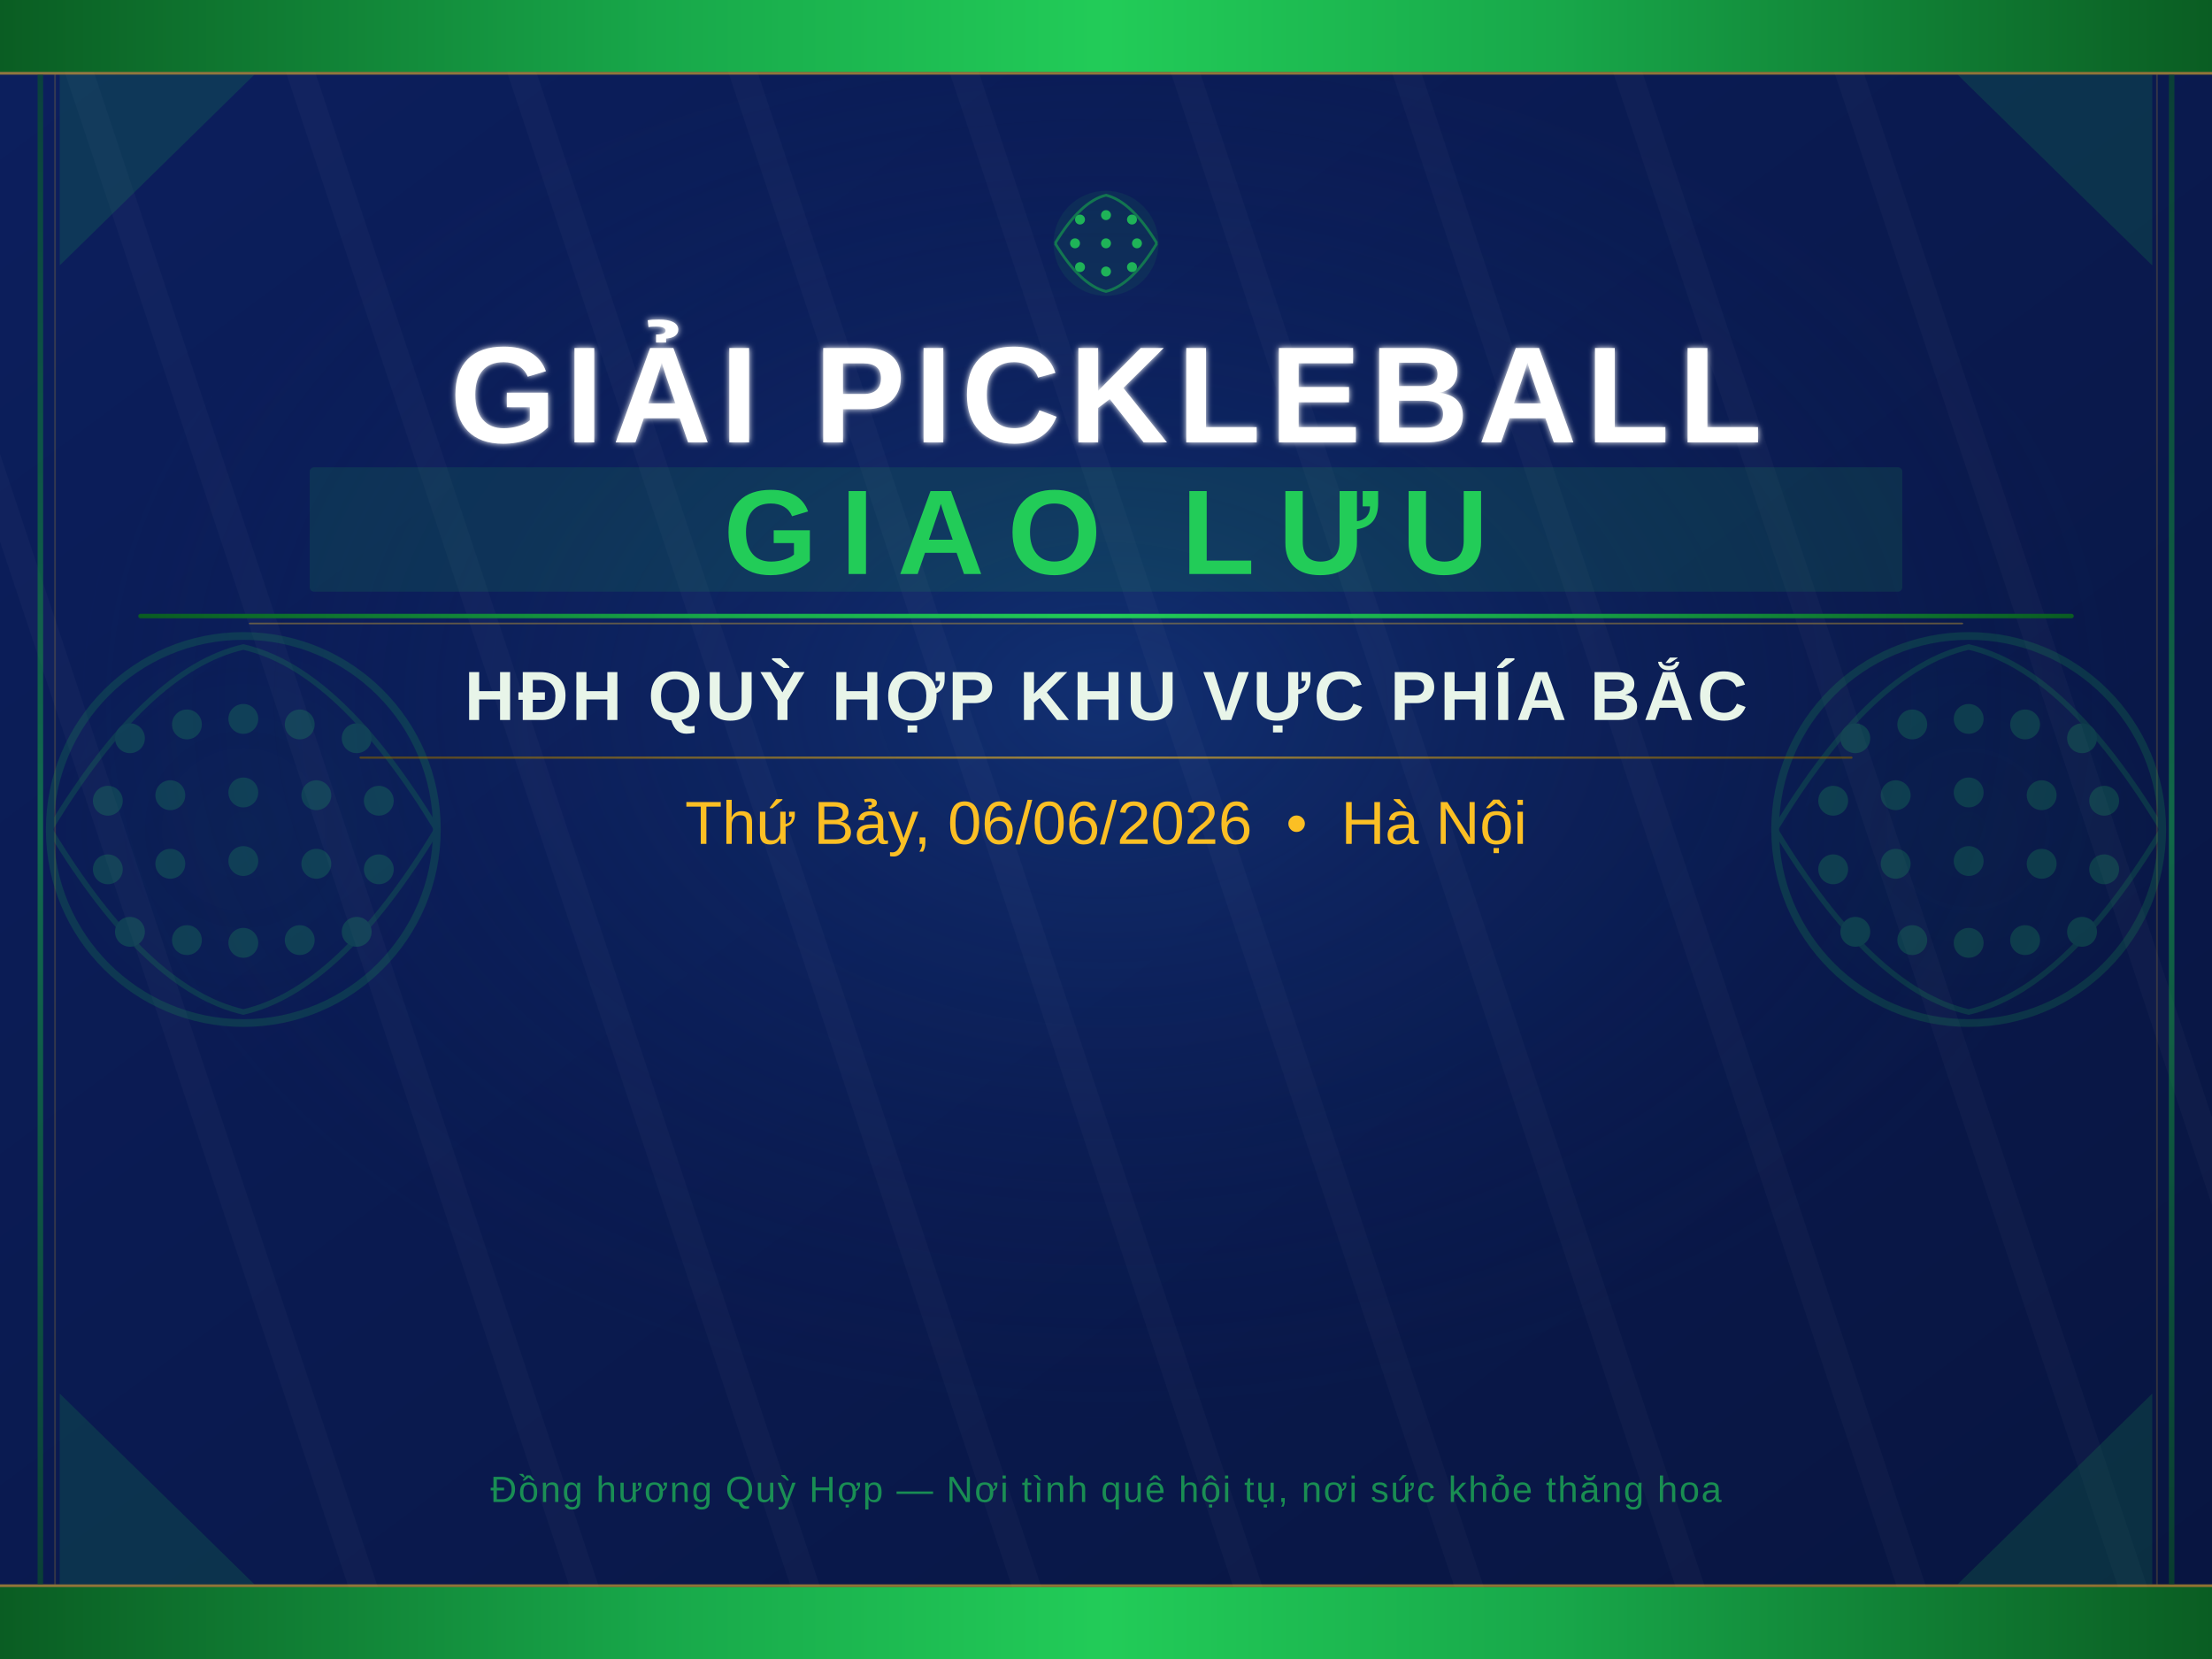
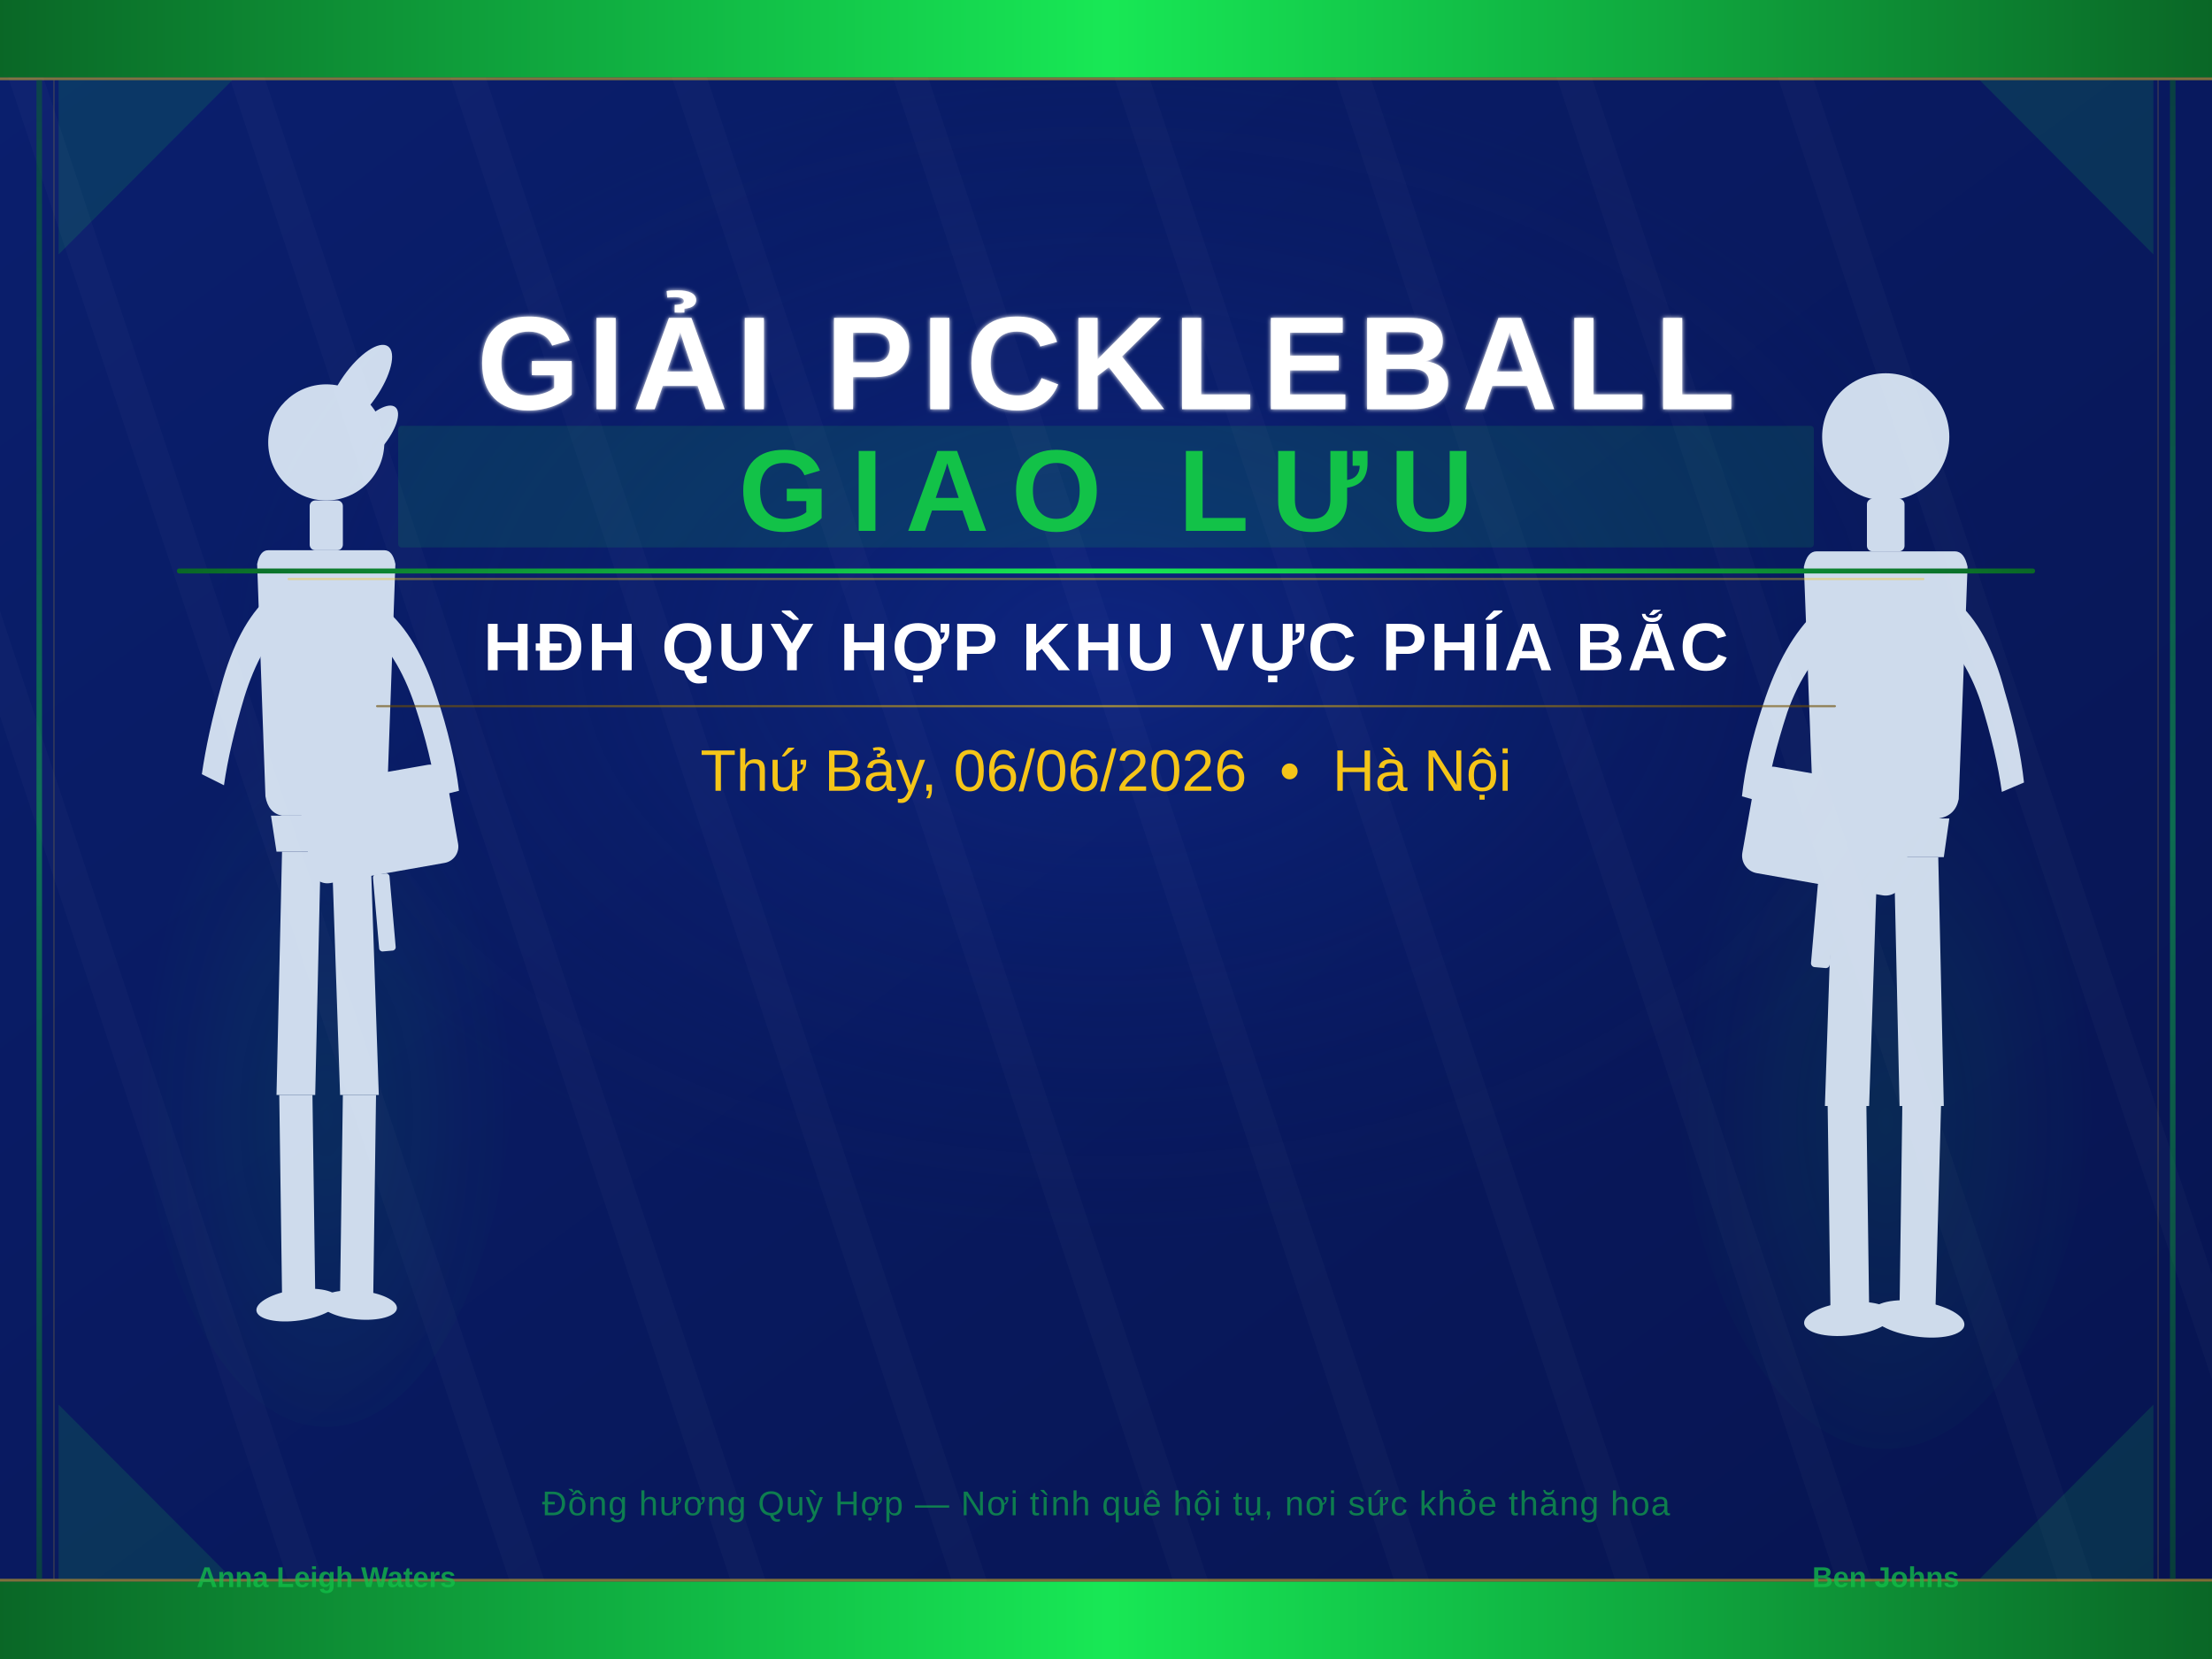
<svg xmlns="http://www.w3.org/2000/svg" viewBox="0 0 4000 3000" width="4000" height="3000">
  <defs>
    <linearGradient id="bgGrad" x1="0%" y1="0%" x2="100%" y2="100%">
-       <stop offset="0%" stop-color="#0c1f5e" />
-       <stop offset="100%" stop-color="#081540" />
+       <stop offset="0%" stop-color="#0a1f6e" />
+       <stop offset="100%" stop-color="#071450" />
    </linearGradient>
    <linearGradient id="greenH" x1="0%" y1="0%" x2="100%" y2="0%">
-       <stop offset="0%" stop-color="#0a5c22" />
-       <stop offset="30%" stop-color="#18a84a" />
-       <stop offset="50%" stop-color="#22cc58" />
-       <stop offset="70%" stop-color="#18a84a" />
-       <stop offset="100%" stop-color="#0a5c22" />
+       <stop offset="0%" stop-color="#0a6626" />
+       <stop offset="35%" stop-color="#12c248" />
+       <stop offset="50%" stop-color="#18e855" />
+       <stop offset="65%" stop-color="#12c248" />
+       <stop offset="100%" stop-color="#0a6626" />
    </linearGradient>
    <linearGradient id="greenV" x1="0%" y1="0%" x2="0%" y2="100%">
-       <stop offset="0%" stop-color="#0a5c22" />
-       <stop offset="50%" stop-color="#18a84a" />
-       <stop offset="100%" stop-color="#0a5c22" />
+       <stop offset="0%" stop-color="#0a6626" />
+       <stop offset="50%" stop-color="#12c248" />
+       <stop offset="100%" stop-color="#0a6626" />
    </linearGradient>
    <linearGradient id="goldH" x1="0%" y1="0%" x2="100%" y2="0%">
-       <stop offset="0%" stop-color="#7d5a00" />
-       <stop offset="50%" stop-color="#fbbf24" />
-       <stop offset="100%" stop-color="#7d5a00" />
+       <stop offset="0%" stop-color="#6b4a00" />
+       <stop offset="50%" stop-color="#f5c518" />
+       <stop offset="100%" stop-color="#6b4a00" />
    </linearGradient>
-     <radialGradient id="centerGlow" cx="50%" cy="45%" r="50%">
-       <stop offset="0%" stop-color="#1a4a9a" stop-opacity="0.45" />
-       <stop offset="100%" stop-color="#0c1f5e" stop-opacity="0" />
+     <radialGradient id="playerGlowL" cx="50%" cy="60%" r="50%">
+       <stop offset="0%" stop-color="#12c248" stop-opacity="0.12" />
+       <stop offset="100%" stop-color="#12c248" stop-opacity="0" />
    </radialGradient>
-     <radialGradient id="ballGlowG" cx="50%" cy="50%" r="50%">
-       <stop offset="0%" stop-color="#18a84a" stop-opacity="0.18" />
-       <stop offset="100%" stop-color="#18a84a" stop-opacity="0" />
+     <radialGradient id="playerGlowR" cx="50%" cy="60%" r="50%">
+       <stop offset="0%" stop-color="#12c248" stop-opacity="0.12" />
+       <stop offset="100%" stop-color="#12c248" stop-opacity="0" />
    </radialGradient>
-     <filter id="textGlow">
-       <feGaussianBlur stdDeviation="6" result="blur" />
+     <radialGradient id="centerGlow" cx="50%" cy="45%" r="45%">
+       <stop offset="0%" stop-color="#1435b0" stop-opacity="0.4" />
+       <stop offset="100%" stop-color="#0a1f6e" stop-opacity="0" />
+     </radialGradient>
+     <filter id="softGlow" x="-20%" y="-20%" width="140%" height="140%">
+       <feGaussianBlur stdDeviation="8" result="blur" />
+       <feMerge>
+         <feMergeNode in="blur" />
+         <feMergeNode in="SourceGraphic" />
+       </feMerge>
+     </filter>
+     <filter id="subtleGlow" x="-5%" y="-5%" width="110%" height="110%">
+       <feGaussianBlur stdDeviation="4" result="blur" />
      <feMerge>
        <feMergeNode in="blur" />
        <feMergeNode in="SourceGraphic" />
      </feMerge>
    </filter>
  </defs>
  <rect width="4000" height="3000" fill="url(#bgGrad)" />
-   <ellipse cx="2000" cy="1400" rx="1900" ry="1300" fill="url(#centerGlow)" />
-   <g opacity="0.025" stroke="#ffffff" stroke-width="50">
-     <line x1="-300" y1="0" x2="700" y2="3000" />
-     <line x1="100" y1="0" x2="1100" y2="3000" />
-     <line x1="500" y1="0" x2="1500" y2="3000" />
-     <line x1="900" y1="0" x2="1900" y2="3000" />
-     <line x1="1300" y1="0" x2="2300" y2="3000" />
-     <line x1="1700" y1="0" x2="2700" y2="3000" />
-     <line x1="2100" y1="0" x2="3100" y2="3000" />
-     <line x1="2500" y1="0" x2="3500" y2="3000" />
-     <line x1="2900" y1="0" x2="3900" y2="3000" />
-     <line x1="3300" y1="0" x2="4300" y2="3000" />
+   <ellipse cx="2000" cy="1300" rx="1800" ry="1200" fill="url(#centerGlow)" />
+   <g opacity="0.022" stroke="#ffffff" stroke-width="60">
+     <line x1="-400" y1="0" x2="600" y2="3000" />
+     <line x1="0" y1="0" x2="1000" y2="3000" />
+     <line x1="400" y1="0" x2="1400" y2="3000" />
+     <line x1="800" y1="0" x2="1800" y2="3000" />
+     <line x1="1200" y1="0" x2="2200" y2="3000" />
+     <line x1="1600" y1="0" x2="2600" y2="3000" />
+     <line x1="2000" y1="0" x2="3000" y2="3000" />
+     <line x1="2400" y1="0" x2="3400" y2="3000" />
+     <line x1="2800" y1="0" x2="3800" y2="3000" />
+     <line x1="3200" y1="0" x2="4200" y2="3000" />
  </g>
-   <rect x="0" y="0" width="4000" height="130" fill="url(#greenH)" />
-   <rect x="0" y="130" width="4000" height="5" fill="#fbbf24" opacity="0.55" />
-   <rect x="0" y="2870" width="4000" height="130" fill="url(#greenH)" />
-   <rect x="0" y="2865" width="4000" height="5" fill="#fbbf24" opacity="0.55" />
-   <rect x="68" y="135" width="10" height="2730" fill="url(#greenV)" opacity="0.55" />
-   <rect x="3922" y="135" width="10" height="2730" fill="url(#greenV)" opacity="0.55" />
-   <rect x="98" y="135" width="3" height="2730" fill="#fbbf24" opacity="0.18" />
-   <rect x="3899" y="135" width="3" height="2730" fill="#fbbf24" opacity="0.18" />
-   <polygon points="108,135 460,135 108,480" fill="#18a84a" opacity="0.18" />
-   <polygon points="3892,135 3540,135 3892,480" fill="#18a84a" opacity="0.18" />
-   <polygon points="108,2865 460,2865 108,2520" fill="#18a84a" opacity="0.18" />
-   <polygon points="3892,2865 3540,2865 3892,2520" fill="#18a84a" opacity="0.18" />
-   <g transform="translate(440,1500)" opacity="0.2">
-     <circle r="350" fill="url(#ballGlowG)" stroke="#18a84a" stroke-width="14" />
-     <path d="M-350,0 Q-175,-290 0,-330 Q175,-290 350,0" fill="none" stroke="#18a84a" stroke-width="10" />
-     <path d="M-350,0 Q-175,290 0,330 Q175,290 350,0" fill="none" stroke="#18a84a" stroke-width="10" />
-     <circle cx="-205" cy="-165" r="27" fill="#22cc58" />
-     <circle cx="-102" cy="-190" r="27" fill="#22cc58" />
-     <circle cx="0" cy="-200" r="27" fill="#22cc58" />
-     <circle cx="102" cy="-190" r="27" fill="#22cc58" />
-     <circle cx="205" cy="-165" r="27" fill="#22cc58" />
-     <circle cx="-245" cy="-52" r="27" fill="#22cc58" />
-     <circle cx="-132" cy="-62" r="27" fill="#22cc58" />
-     <circle cx="0" cy="-67" r="27" fill="#22cc58" />
-     <circle cx="132" cy="-62" r="27" fill="#22cc58" />
-     <circle cx="245" cy="-52" r="27" fill="#22cc58" />
-     <circle cx="-245" cy="72" r="27" fill="#22cc58" />
-     <circle cx="-132" cy="62" r="27" fill="#22cc58" />
-     <circle cx="0" cy="57" r="27" fill="#22cc58" />
-     <circle cx="132" cy="62" r="27" fill="#22cc58" />
-     <circle cx="245" cy="72" r="27" fill="#22cc58" />
-     <circle cx="-205" cy="185" r="27" fill="#22cc58" />
-     <circle cx="-102" cy="200" r="27" fill="#22cc58" />
-     <circle cx="0" cy="205" r="27" fill="#22cc58" />
-     <circle cx="102" cy="200" r="27" fill="#22cc58" />
-     <circle cx="205" cy="185" r="27" fill="#22cc58" />
+   <rect x="0" y="0" width="4000" height="140" fill="url(#greenH)" />
+   <rect x="0" y="140" width="4000" height="5" fill="#f5c518" opacity="0.5" />
+   <rect x="0" y="2860" width="4000" height="140" fill="url(#greenH)" />
+   <rect x="0" y="2855" width="4000" height="5" fill="#f5c518" opacity="0.5" />
+   <rect x="66" y="145" width="10" height="2710" fill="url(#greenV)" opacity="0.5" />
+   <rect x="3924" y="145" width="10" height="2710" fill="url(#greenV)" opacity="0.5" />
+   <rect x="96" y="145" width="3" height="2710" fill="#f5c518" opacity="0.15" />
+   <rect x="3901" y="145" width="3" height="2710" fill="#f5c518" opacity="0.15" />
+   <polygon points="106,145 420,145 106,460" fill="#12c248" opacity="0.16" />
+   <polygon points="3894,145 3580,145 3894,460" fill="#12c248" opacity="0.16" />
+   <polygon points="106,2855 420,2855 106,2540" fill="#12c248" opacity="0.16" />
+   <polygon points="3894,2855 3580,2855 3894,2540" fill="#12c248" opacity="0.16" />
+   <g transform="translate(590, 2780)" fill="#e8f5ff" opacity="0.88">
+     <ellipse cx="0" cy="-900" rx="340" ry="700" fill="url(#playerGlowL)" />
+     <ellipse cx="60" cy="-2080" rx="35" ry="90" fill="#e8f5ff" transform="rotate(35,60,-2080)" />
+     <ellipse cx="80" cy="-1990" rx="28" ry="70" fill="#e8f5ff" transform="rotate(40,80,-1990)" />
+     <circle cx="0" cy="-1980" r="105" />
+     <rect x="-30" y="-1875" width="60" height="90" rx="10" />
+     <path d="M-105,-1785 L105,-1785 Q120,-1785 125,-1760              L110,-1340 Q105,-1310 80,-1305              L-80,-1305 Q-105,-1310 -110,-1340              L-125,-1760 Q-120,-1785 -105,-1785Z" />
+     <path d="M-105,-1700 Q-160,-1650 -190,-1540 Q-215,-1450 -225,-1380              L-185,-1360 Q-175,-1430 -148,-1520 Q-120,-1610 -68,-1665Z" />
+     <path d="M105,-1680 Q165,-1630 200,-1520 Q230,-1430 240,-1350              L200,-1340 Q190,-1415 160,-1505 Q128,-1600 72,-1645Z" />
+     <rect x="-40" y="-1380" width="270" height="180" rx="30" transform="rotate(-10, 95, -1290)" fill="#e8f5ff" />
+     <rect x="90" y="-1200" width="30" height="140" rx="6" transform="rotate(-5, 105, -1130)" />
+     <path d="M-100,-1305 L100,-1305 L90,-1240 L-90,-1240Z" />
+     <path d="M-80,-1240 L-10,-1240 L-20,-800 L-90,-800Z" />
+     <path d="M-85,-800 L-25,-800 L-20,-440 L-80,-440Z" />
+     <ellipse cx="-52" cy="-420" rx="75" ry="28" transform="rotate(-8,-52,-420)" />
+     <path d="M10,-1240 L80,-1240 L95,-800 L25,-800Z" />
+     <path d="M30,-800 L90,-800 L85,-440 L25,-440Z" />
+     <ellipse cx="58" cy="-420" rx="70" ry="26" transform="rotate(5,58,-420)" />
  </g>
-   <g transform="translate(3560,1500)" opacity="0.2">
-     <circle r="350" fill="url(#ballGlowG)" stroke="#18a84a" stroke-width="14" />
-     <path d="M-350,0 Q-175,-290 0,-330 Q175,-290 350,0" fill="none" stroke="#18a84a" stroke-width="10" />
-     <path d="M-350,0 Q-175,290 0,330 Q175,290 350,0" fill="none" stroke="#18a84a" stroke-width="10" />
-     <circle cx="-205" cy="-165" r="27" fill="#22cc58" />
-     <circle cx="-102" cy="-190" r="27" fill="#22cc58" />
-     <circle cx="0" cy="-200" r="27" fill="#22cc58" />
-     <circle cx="102" cy="-190" r="27" fill="#22cc58" />
-     <circle cx="205" cy="-165" r="27" fill="#22cc58" />
-     <circle cx="-245" cy="-52" r="27" fill="#22cc58" />
-     <circle cx="-132" cy="-62" r="27" fill="#22cc58" />
-     <circle cx="0" cy="-67" r="27" fill="#22cc58" />
-     <circle cx="132" cy="-62" r="27" fill="#22cc58" />
-     <circle cx="245" cy="-52" r="27" fill="#22cc58" />
-     <circle cx="-245" cy="72" r="27" fill="#22cc58" />
-     <circle cx="-132" cy="62" r="27" fill="#22cc58" />
-     <circle cx="0" cy="57" r="27" fill="#22cc58" />
-     <circle cx="132" cy="62" r="27" fill="#22cc58" />
-     <circle cx="245" cy="72" r="27" fill="#22cc58" />
-     <circle cx="-205" cy="185" r="27" fill="#22cc58" />
-     <circle cx="-102" cy="200" r="27" fill="#22cc58" />
-     <circle cx="0" cy="205" r="27" fill="#22cc58" />
-     <circle cx="102" cy="200" r="27" fill="#22cc58" />
-     <circle cx="205" cy="185" r="27" fill="#22cc58" />
+   <text x="590" y="2870" text-anchor="middle" font-family="Arial, sans-serif" font-size="52" font-weight="bold" fill="#12c248" opacity="0.75">Anna Leigh Waters</text>
+   <g transform="translate(3410, 2780) scale(-1,1)" fill="#e8f5ff" opacity="0.88">
+     <ellipse cx="0" cy="-900" rx="380" ry="740" fill="url(#playerGlowR)" />
+     <circle cx="0" cy="-1990" r="115" />
+     <rect x="-34" y="-1878" width="68" height="95" rx="10" />
+     <path d="M-125,-1783 L125,-1783 Q142,-1783 148,-1755              L132,-1335 Q126,-1305 96,-1300              L-96,-1300 Q-126,-1305 -132,-1335              L-148,-1755 Q-142,-1783 -125,-1783Z" />
+     <path d="M-125,-1695 Q-185,-1645 -215,-1530 Q-242,-1440 -250,-1365              L-210,-1348 Q-200,-1420 -172,-1510 Q-142,-1600 -80,-1650Z" />
+     <path d="M125,-1675 Q185,-1620 222,-1505 Q252,-1415 260,-1340              L218,-1328 Q208,-1400 178,-1492 Q145,-1585 80,-1635Z" />
+     <rect x="-45" y="-1375" width="295" height="195" rx="32" transform="rotate(-10, 105, -1278)" fill="#e8f5ff" />
+     <rect x="95" y="-1185" width="34" height="155" rx="7" transform="rotate(-5, 112, -1108)" />
+     <path d="M-115,-1300 L115,-1300 L105,-1230 L-105,-1230Z" />
+     <path d="M-95,-1230 L-15,-1230 L-25,-780 L-105,-780Z" />
+     <path d="M-100,-780 L-30,-780 L-25,-415 L-90,-415Z" />
+     <ellipse cx="-58" cy="-395" rx="85" ry="32" transform="rotate(-8,-58,-395)" />
+     <path d="M15,-1230 L95,-1230 L110,-780 L30,-780Z" />
+     <path d="M35,-780 L105,-780 L100,-415 L30,-415Z" />
+     <ellipse cx="68" cy="-395" rx="80" ry="30" transform="rotate(6,68,-395)" />
  </g>
-   <g transform="translate(2000,440)" opacity="0.85">
-     <circle r="92" fill="#18a84a" opacity="0.12" stroke="#18a84a" stroke-width="6" />
-     <path d="M-92,0 Q-46,-76 0,-87 Q46,-76 92,0" fill="none" stroke="#18a84a" stroke-width="5" opacity="0.7" />
-     <path d="M-92,0 Q-46,76 0,87 Q46,76 92,0" fill="none" stroke="#18a84a" stroke-width="5" opacity="0.7" />
-     <circle cx="-47" cy="-43" r="9" fill="#22cc58" />
-     <circle cx="0" cy="-51" r="9" fill="#22cc58" />
-     <circle cx="47" cy="-43" r="9" fill="#22cc58" />
-     <circle cx="-56" cy="0" r="9" fill="#22cc58" />
-     <circle cx="0" cy="0" r="9" fill="#22cc58" />
-     <circle cx="56" cy="0" r="9" fill="#22cc58" />
-     <circle cx="-47" cy="43" r="9" fill="#22cc58" />
-     <circle cx="0" cy="51" r="9" fill="#22cc58" />
-     <circle cx="47" cy="43" r="9" fill="#22cc58" />
-   </g>
-   <text x="2000" y="800" text-anchor="middle" font-family="'Arial Black', Arial, sans-serif" font-size="248" font-weight="900" letter-spacing="16" fill="#ffffff" filter="url(#textGlow)">GIẢI PICKLEBALL</text>
-   <rect x="560" y="845" width="2880" height="225" fill="#18a84a" opacity="0.15" rx="8" />
-   <text x="2000" y="1038" text-anchor="middle" font-family="'Arial Black', Arial, sans-serif" font-size="218" font-weight="900" letter-spacing="42" fill="#22cc58">GIAO LƯU</text>
-   <rect x="250" y="1110" width="3500" height="8" fill="url(#greenH)" rx="4" />
-   <rect x="450" y="1126" width="3100" height="3" fill="#fbbf24" opacity="0.35" rx="2" />
-   <text x="2000" y="1302" text-anchor="middle" font-family="Arial, sans-serif" font-size="126" font-weight="bold" letter-spacing="6" fill="#e8f5e9">HĐH QUỲ HỢP KHU VỰC PHÍA BẮC</text>
-   <rect x="650" y="1368" width="2700" height="4" fill="url(#goldH)" opacity="0.6" rx="2" />
-   <text x="2000" y="1526" text-anchor="middle" font-family="Arial, sans-serif" font-size="110" fill="#fbbf24">
-     Thứ Bảy, 06/06/2026  •  Hà Nội
-   </text>
-   <text x="2000" y="2716" text-anchor="middle" font-family="Arial, sans-serif" font-size="66" fill="#22cc58" opacity="0.65" letter-spacing="3">Đồng hương Quỳ Hợp — Nơi tình quê hội tụ, nơi sức khỏe thăng hoa</text>
+   <text x="3410" y="2870" text-anchor="middle" font-family="Arial, sans-serif" font-size="52" font-weight="bold" fill="#12c248" opacity="0.75">Ben Johns</text>
+   <text x="2000" y="740" text-anchor="middle" font-family="'Arial Black', Arial, sans-serif" font-size="240" font-weight="900" letter-spacing="14" fill="#ffffff" filter="url(#subtleGlow)">GIẢI PICKLEBALL</text>
+   <rect x="720" y="770" width="2560" height="220" fill="#12c248" opacity="0.14" rx="6" />
+   <text x="2000" y="960" text-anchor="middle" font-family="'Arial Black', Arial, sans-serif" font-size="210" font-weight="900" letter-spacing="40" fill="#12c248">GIAO LƯU</text>
+   <rect x="320" y="1028" width="3360" height="9" fill="url(#greenH)" rx="4" />
+   <rect x="520" y="1045" width="2960" height="4" fill="#f5c518" opacity="0.38" rx="2" />
+   <text x="2000" y="1212" text-anchor="middle" font-family="Arial, sans-serif" font-size="122" font-weight="bold" letter-spacing="6" fill="#ffffff">HĐH QUỲ HỢP KHU VỰC PHÍA BẮC</text>
+   <rect x="680" y="1275" width="2640" height="4" fill="url(#goldH)" opacity="0.6" rx="2" />
+   <text x="2000" y="1430" text-anchor="middle" font-family="Arial, sans-serif" font-size="106" fill="#f5c518">Thứ Bảy, 06/06/2026  •  Hà Nội</text>
+   <text x="2000" y="2740" text-anchor="middle" font-family="Arial, sans-serif" font-size="62" fill="#12c248" opacity="0.6" letter-spacing="2">Đồng hương Quỳ Hợp — Nơi tình quê hội tụ, nơi sức khỏe thăng hoa</text>
</svg>
